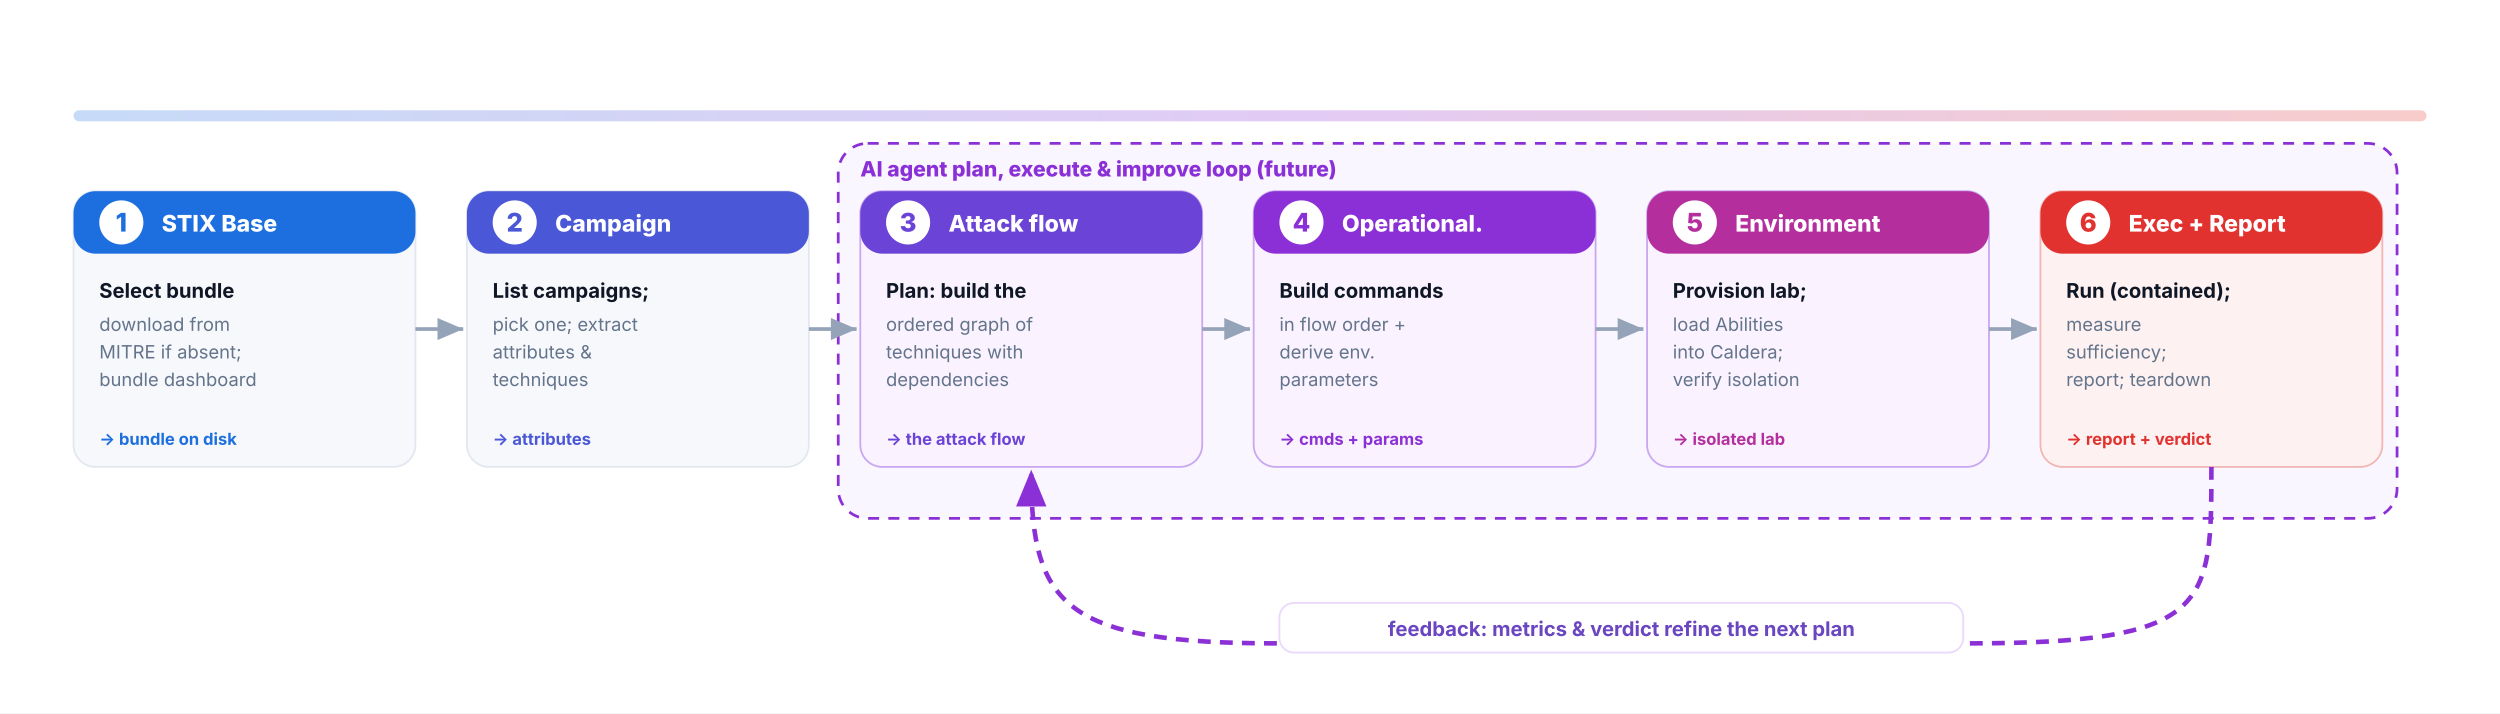
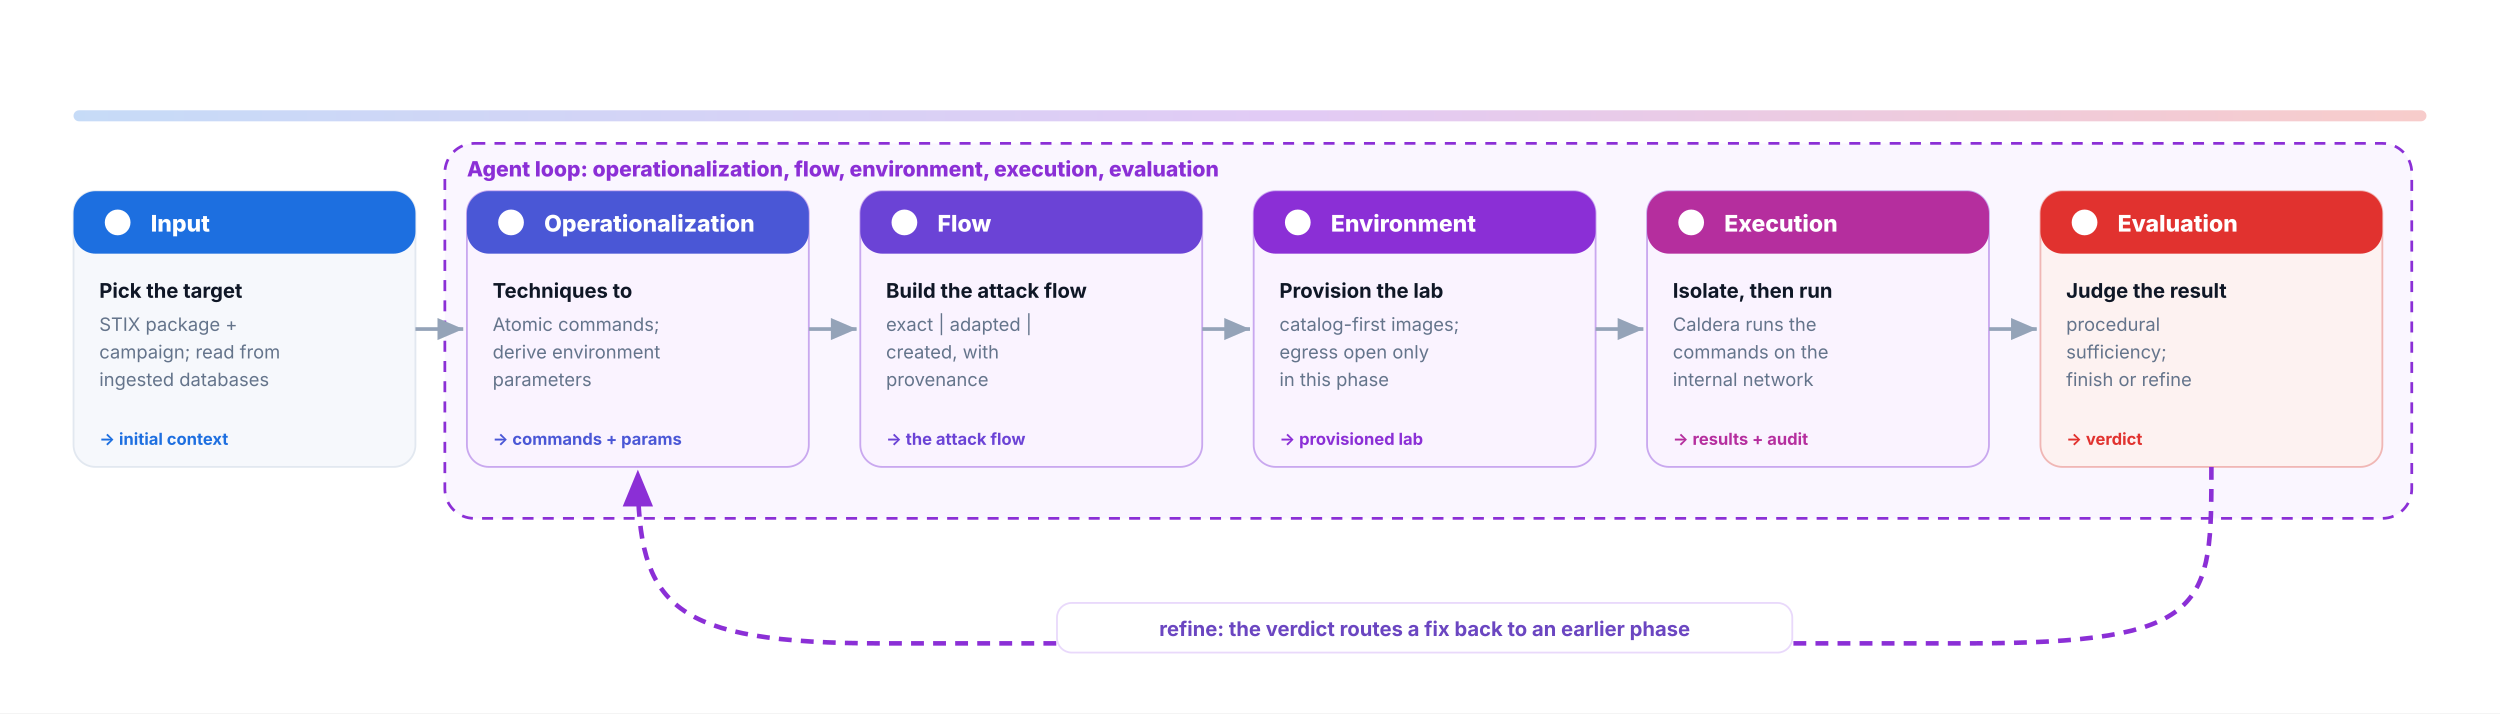
<svg xmlns="http://www.w3.org/2000/svg" viewBox="0 0 1360 388" font-family="Inter, Segoe UI, sans-serif">
  <defs>
    <linearGradient id="g" x1="0" y1="0" x2="1" y2="0">
      <stop offset="0" stop-color="#1d6fe0" />
      <stop offset="0.52" stop-color="#8b2fd6" />
      <stop offset="1" stop-color="#e1322f" />
    </linearGradient>
    <marker id="arr" markerWidth="10" markerHeight="10" refX="7" refY="3" orient="auto">
      <path d="M0,0 L7,3 L0,6 Z" fill="#94a3b8" />
    </marker>
    <marker id="arrLoop" markerWidth="11" markerHeight="11" refX="7" refY="3.3" orient="auto">
      <path d="M0,0 L8,3.3 L0,6.6 Z" fill="#8b2fd6" />
    </marker>
  </defs>
  <rect width="1360" height="388" fill="#ffffff" />
-   <rect x="456" y="78" width="848" height="204" rx="16" fill="#faf6ff" stroke="#8b2fd6" stroke-dasharray="6 5" stroke-width="1.5" />
-   <text x="468" y="96" font-size="11.5" font-weight="800" fill="#8b2fd6">AI agent plan, execute &amp; improve loop (future)</text>
+   <rect x="242" y="78" width="1070" height="204" rx="16" fill="#faf6ff" stroke="#8b2fd6" stroke-dasharray="6 5" stroke-width="1.5" />
+   <text x="254" y="96" font-size="11.5" font-weight="800" fill="#8b2fd6">Agent loop: operationalization, flow, environment, execution, evaluation</text>
  <rect x="40" y="60" width="1280" height="6" rx="3" fill="url(#g)" opacity="0.25" />
  <g font-size="12">
    <g transform="translate(40,104)">
      <rect width="186" height="150" rx="12" fill="#f6f8fc" stroke="#e2e8f0" />
      <rect width="186" height="34" rx="12" fill="#1d6fe0" />
-       <circle cx="26" cy="17" r="12" fill="#ffffff" />
-       <text x="26" y="22" text-anchor="middle" font-size="14" font-weight="800" fill="#1d6fe0">1</text>
-       <text x="48" y="22" font-size="12.5" font-weight="800" fill="#ffffff">STIX Base</text>
-       <text x="14" y="58" font-size="11" font-weight="700" fill="#0f1726">Select bundle</text>
-       <text x="14" y="76" font-size="10" fill="#64748b">download from</text>
-       <text x="14" y="91" font-size="10" fill="#64748b">MITRE if absent;</text>
-       <text x="14" y="106" font-size="10" fill="#64748b">bundle dashboard</text>
-       <text x="14" y="138" font-size="9" font-weight="700" fill="#1d6fe0">→ bundle on disk</text>
+       <circle cx="24" cy="17" r="7" fill="#ffffff" />
+       <text x="42" y="22" font-size="12.5" font-weight="800" fill="#ffffff">Input</text>
+       <text x="14" y="58" font-size="11" font-weight="700" fill="#0f1726">Pick the target</text>
+       <text x="14" y="76" font-size="10" fill="#64748b">STIX package +</text>
+       <text x="14" y="91" font-size="10" fill="#64748b">campaign; read from</text>
+       <text x="14" y="106" font-size="10" fill="#64748b">ingested databases</text>
+       <text x="14" y="138" font-size="9" font-weight="700" fill="#1d6fe0">→ initial context</text>
    </g>
    <g transform="translate(254,104)">
-       <rect width="186" height="150" rx="12" fill="#f6f8fc" stroke="#e2e8f0" />
+       <rect width="186" height="150" rx="12" fill="#faf3ff" stroke="#c9a8ef" />
      <rect width="186" height="34" rx="12" fill="#4a57d6" />
-       <circle cx="26" cy="17" r="12" fill="#ffffff" />
-       <text x="26" y="22" text-anchor="middle" font-size="14" font-weight="800" fill="#4a57d6">2</text>
-       <text x="48" y="22" font-size="12.5" font-weight="800" fill="#ffffff">Campaign</text>
-       <text x="14" y="58" font-size="11" font-weight="700" fill="#0f1726">List campaigns;</text>
-       <text x="14" y="76" font-size="10" fill="#64748b">pick one; extract</text>
-       <text x="14" y="91" font-size="10" fill="#64748b">attributes &amp;</text>
-       <text x="14" y="106" font-size="10" fill="#64748b">techniques</text>
-       <text x="14" y="138" font-size="9" font-weight="700" fill="#4a57d6">→ attributes</text>
+       <circle cx="24" cy="17" r="7" fill="#ffffff" />
+       <text x="42" y="22" font-size="12.5" font-weight="800" fill="#ffffff">Operationalization</text>
+       <text x="14" y="58" font-size="11" font-weight="700" fill="#0f1726">Techniques to</text>
+       <text x="14" y="76" font-size="10" fill="#64748b">Atomic commands;</text>
+       <text x="14" y="91" font-size="10" fill="#64748b">derive environment</text>
+       <text x="14" y="106" font-size="10" fill="#64748b">parameters</text>
+       <text x="14" y="138" font-size="9" font-weight="700" fill="#4a57d6">→ commands + params</text>
    </g>
    <g transform="translate(468,104)">
      <rect width="186" height="150" rx="12" fill="#faf3ff" stroke="#c9a8ef" />
      <rect width="186" height="34" rx="12" fill="#6b43d6" />
-       <circle cx="26" cy="17" r="12" fill="#ffffff" />
-       <text x="26" y="22" text-anchor="middle" font-size="14" font-weight="800" fill="#6b43d6">3</text>
-       <text x="48" y="22" font-size="12.5" font-weight="800" fill="#ffffff">Attack flow</text>
-       <text x="14" y="58" font-size="11" font-weight="700" fill="#0f1726">Plan: build the</text>
-       <text x="14" y="76" font-size="10" fill="#64748b">ordered graph of</text>
-       <text x="14" y="91" font-size="10" fill="#64748b">techniques with</text>
-       <text x="14" y="106" font-size="10" fill="#64748b">dependencies</text>
+       <circle cx="24" cy="17" r="7" fill="#ffffff" />
+       <text x="42" y="22" font-size="12.5" font-weight="800" fill="#ffffff">Flow</text>
+       <text x="14" y="58" font-size="11" font-weight="700" fill="#0f1726">Build the attack flow</text>
+       <text x="14" y="76" font-size="10" fill="#64748b">exact | adapted |</text>
+       <text x="14" y="91" font-size="10" fill="#64748b">created, with</text>
+       <text x="14" y="106" font-size="10" fill="#64748b">provenance</text>
      <text x="14" y="138" font-size="9" font-weight="700" fill="#6b43d6">→ the attack flow</text>
    </g>
    <g transform="translate(682,104)">
      <rect width="186" height="150" rx="12" fill="#faf3ff" stroke="#c9a8ef" />
      <rect width="186" height="34" rx="12" fill="#8b2fd6" />
-       <circle cx="26" cy="17" r="12" fill="#ffffff" />
-       <text x="26" y="22" text-anchor="middle" font-size="14" font-weight="800" fill="#8b2fd6">4</text>
-       <text x="48" y="22" font-size="12.5" font-weight="800" fill="#ffffff">Operational.</text>
-       <text x="14" y="58" font-size="11" font-weight="700" fill="#0f1726">Build commands</text>
-       <text x="14" y="76" font-size="10" fill="#64748b">in flow order +</text>
-       <text x="14" y="91" font-size="10" fill="#64748b">derive env.</text>
-       <text x="14" y="106" font-size="10" fill="#64748b">parameters</text>
-       <text x="14" y="138" font-size="9" font-weight="700" fill="#8b2fd6">→ cmds + params</text>
+       <circle cx="24" cy="17" r="7" fill="#ffffff" />
+       <text x="42" y="22" font-size="12.5" font-weight="800" fill="#ffffff">Environment</text>
+       <text x="14" y="58" font-size="11" font-weight="700" fill="#0f1726">Provision the lab</text>
+       <text x="14" y="76" font-size="10" fill="#64748b">catalog-first images;</text>
+       <text x="14" y="91" font-size="10" fill="#64748b">egress open only</text>
+       <text x="14" y="106" font-size="10" fill="#64748b">in this phase</text>
+       <text x="14" y="138" font-size="9" font-weight="700" fill="#8b2fd6">→ provisioned lab</text>
    </g>
    <g transform="translate(896,104)">
      <rect width="186" height="150" rx="12" fill="#faf3ff" stroke="#c9a8ef" />
      <rect width="186" height="34" rx="12" fill="#b52e9e" />
-       <circle cx="26" cy="17" r="12" fill="#ffffff" />
-       <text x="26" y="22" text-anchor="middle" font-size="14" font-weight="800" fill="#b52e9e">5</text>
-       <text x="48" y="22" font-size="12.5" font-weight="800" fill="#ffffff">Environment</text>
-       <text x="14" y="58" font-size="11" font-weight="700" fill="#0f1726">Provision lab;</text>
-       <text x="14" y="76" font-size="10" fill="#64748b">load Abilities</text>
-       <text x="14" y="91" font-size="10" fill="#64748b">into Caldera;</text>
-       <text x="14" y="106" font-size="10" fill="#64748b">verify isolation</text>
-       <text x="14" y="138" font-size="9" font-weight="700" fill="#b52e9e">→ isolated lab</text>
+       <circle cx="24" cy="17" r="7" fill="#ffffff" />
+       <text x="42" y="22" font-size="12.5" font-weight="800" fill="#ffffff">Execution</text>
+       <text x="14" y="58" font-size="11" font-weight="700" fill="#0f1726">Isolate, then run</text>
+       <text x="14" y="76" font-size="10" fill="#64748b">Caldera runs the</text>
+       <text x="14" y="91" font-size="10" fill="#64748b">commands on the</text>
+       <text x="14" y="106" font-size="10" fill="#64748b">internal network</text>
+       <text x="14" y="138" font-size="9" font-weight="700" fill="#b52e9e">→ results + audit</text>
    </g>
    <g transform="translate(1110,104)">
      <rect width="186" height="150" rx="12" fill="#fdf2f1" stroke="#f0b7b5" />
      <rect width="186" height="34" rx="12" fill="#e1322f" />
-       <circle cx="26" cy="17" r="12" fill="#ffffff" />
-       <text x="26" y="22" text-anchor="middle" font-size="14" font-weight="800" fill="#e1322f">6</text>
-       <text x="48" y="22" font-size="12.5" font-weight="800" fill="#ffffff">Exec + Report</text>
-       <text x="14" y="58" font-size="11" font-weight="700" fill="#0f1726">Run (contained);</text>
-       <text x="14" y="76" font-size="10" fill="#64748b">measure</text>
+       <circle cx="24" cy="17" r="7" fill="#ffffff" />
+       <text x="42" y="22" font-size="12.5" font-weight="800" fill="#ffffff">Evaluation</text>
+       <text x="14" y="58" font-size="11" font-weight="700" fill="#0f1726">Judge the result</text>
+       <text x="14" y="76" font-size="10" fill="#64748b">procedural</text>
      <text x="14" y="91" font-size="10" fill="#64748b">sufficiency;</text>
-       <text x="14" y="106" font-size="10" fill="#64748b">report; teardown</text>
-       <text x="14" y="138" font-size="9" font-weight="700" fill="#e1322f">→ report + verdict</text>
+       <text x="14" y="106" font-size="10" fill="#64748b">finish or refine</text>
+       <text x="14" y="138" font-size="9" font-weight="700" fill="#e1322f">→ verdict</text>
    </g>
  </g>
  <g stroke="#94a3b8" stroke-width="2">
    <line x1="226" y1="179" x2="252" y2="179" marker-end="url(#arr)" />
    <line x1="440" y1="179" x2="466" y2="179" marker-end="url(#arr)" />
    <line x1="654" y1="179" x2="680" y2="179" marker-end="url(#arr)" />
    <line x1="868" y1="179" x2="894" y2="179" marker-end="url(#arr)" />
    <line x1="1082" y1="179" x2="1108" y2="179" marker-end="url(#arr)" />
  </g>
-   <path d="M1203,254 C1203,330 1203,350 1070,350 L695,350 C580,350 561,330 561,258" fill="none" stroke="#8b2fd6" stroke-width="2.5" stroke-dasharray="7 5" marker-end="url(#arrLoop)" />
-   <g transform="translate(882,342)">
-     <rect x="-186" y="-14" width="372" height="27" rx="8" fill="#ffffff" stroke="#e9d9fb" />
-     <text x="0" y="4" text-anchor="middle" font-size="11" font-weight="700" fill="#6b46c1">feedback: metrics &amp; verdict refine the next plan</text>
+   <path d="M1203,254 C1203,330 1203,350 1070,350 L480,350 C365,350 347,330 347,258" fill="none" stroke="#8b2fd6" stroke-width="2.5" stroke-dasharray="7 5" marker-end="url(#arrLoop)" />
+   <g transform="translate(775,342)">
+     <rect x="-200" y="-14" width="400" height="27" rx="8" fill="#ffffff" stroke="#e9d9fb" />
+     <text x="0" y="4" text-anchor="middle" font-size="11" font-weight="700" fill="#6b46c1">refine: the verdict routes a fix back to an earlier phase</text>
  </g>
</svg>
